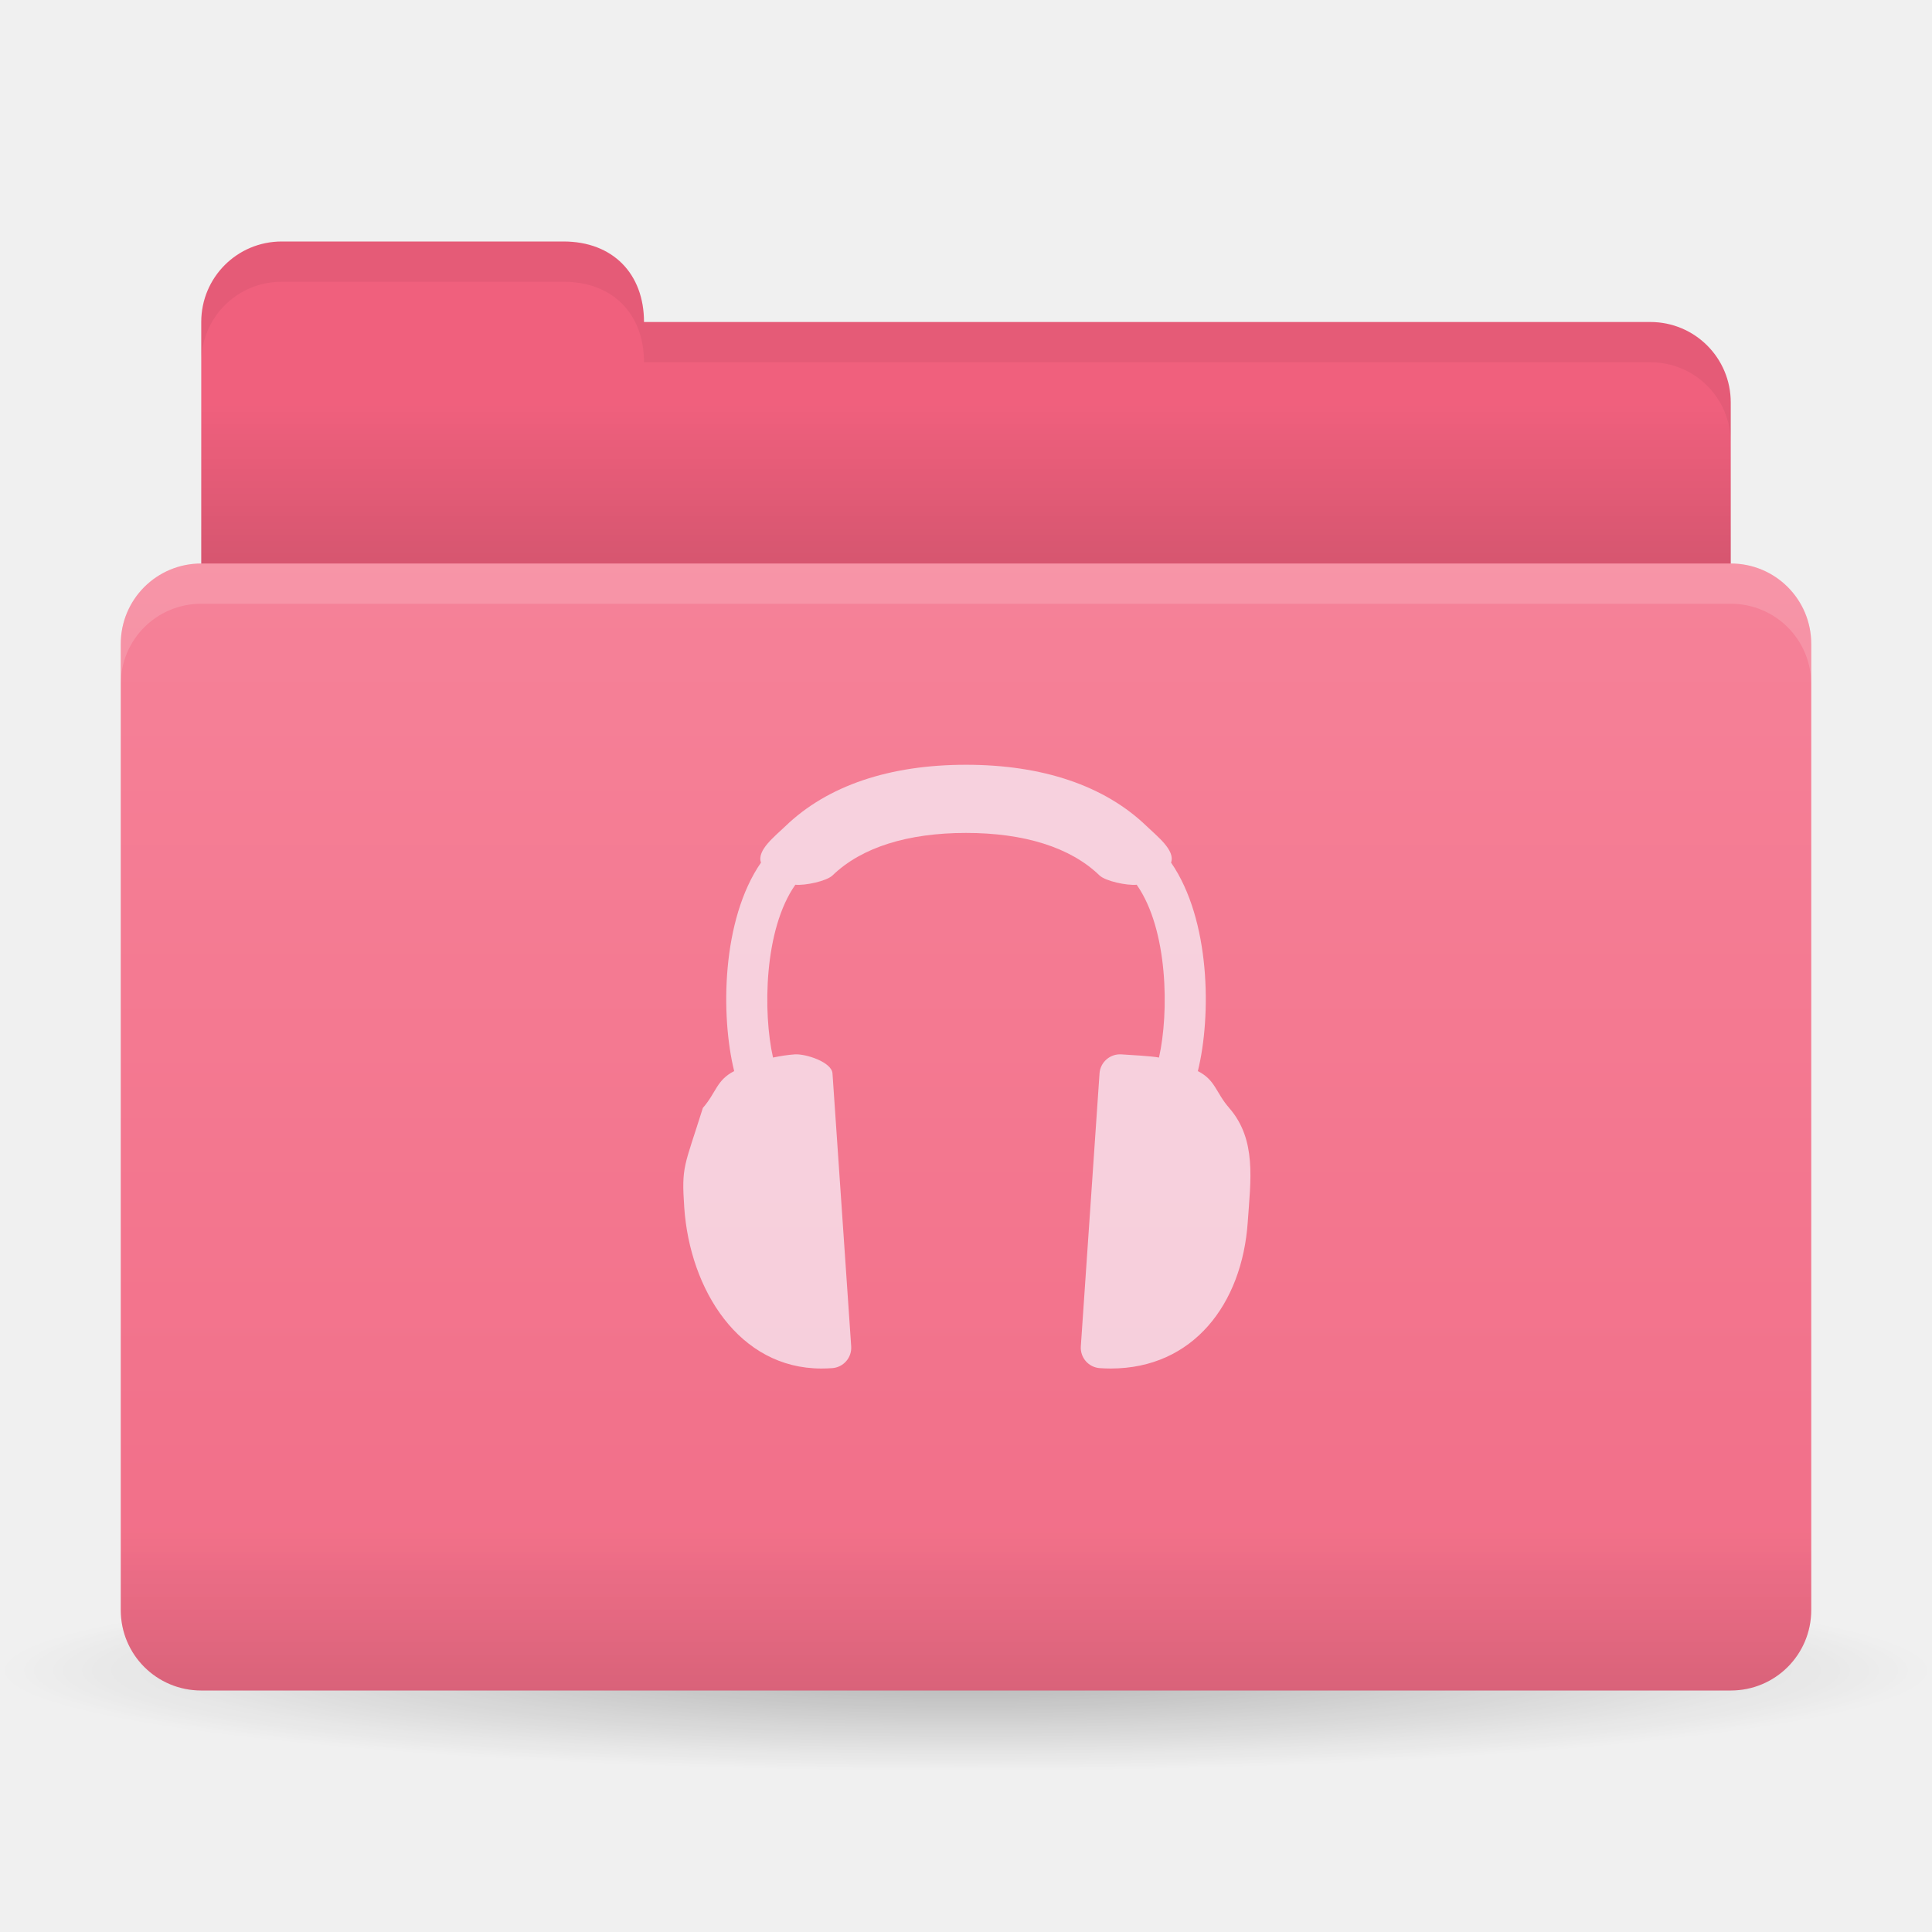
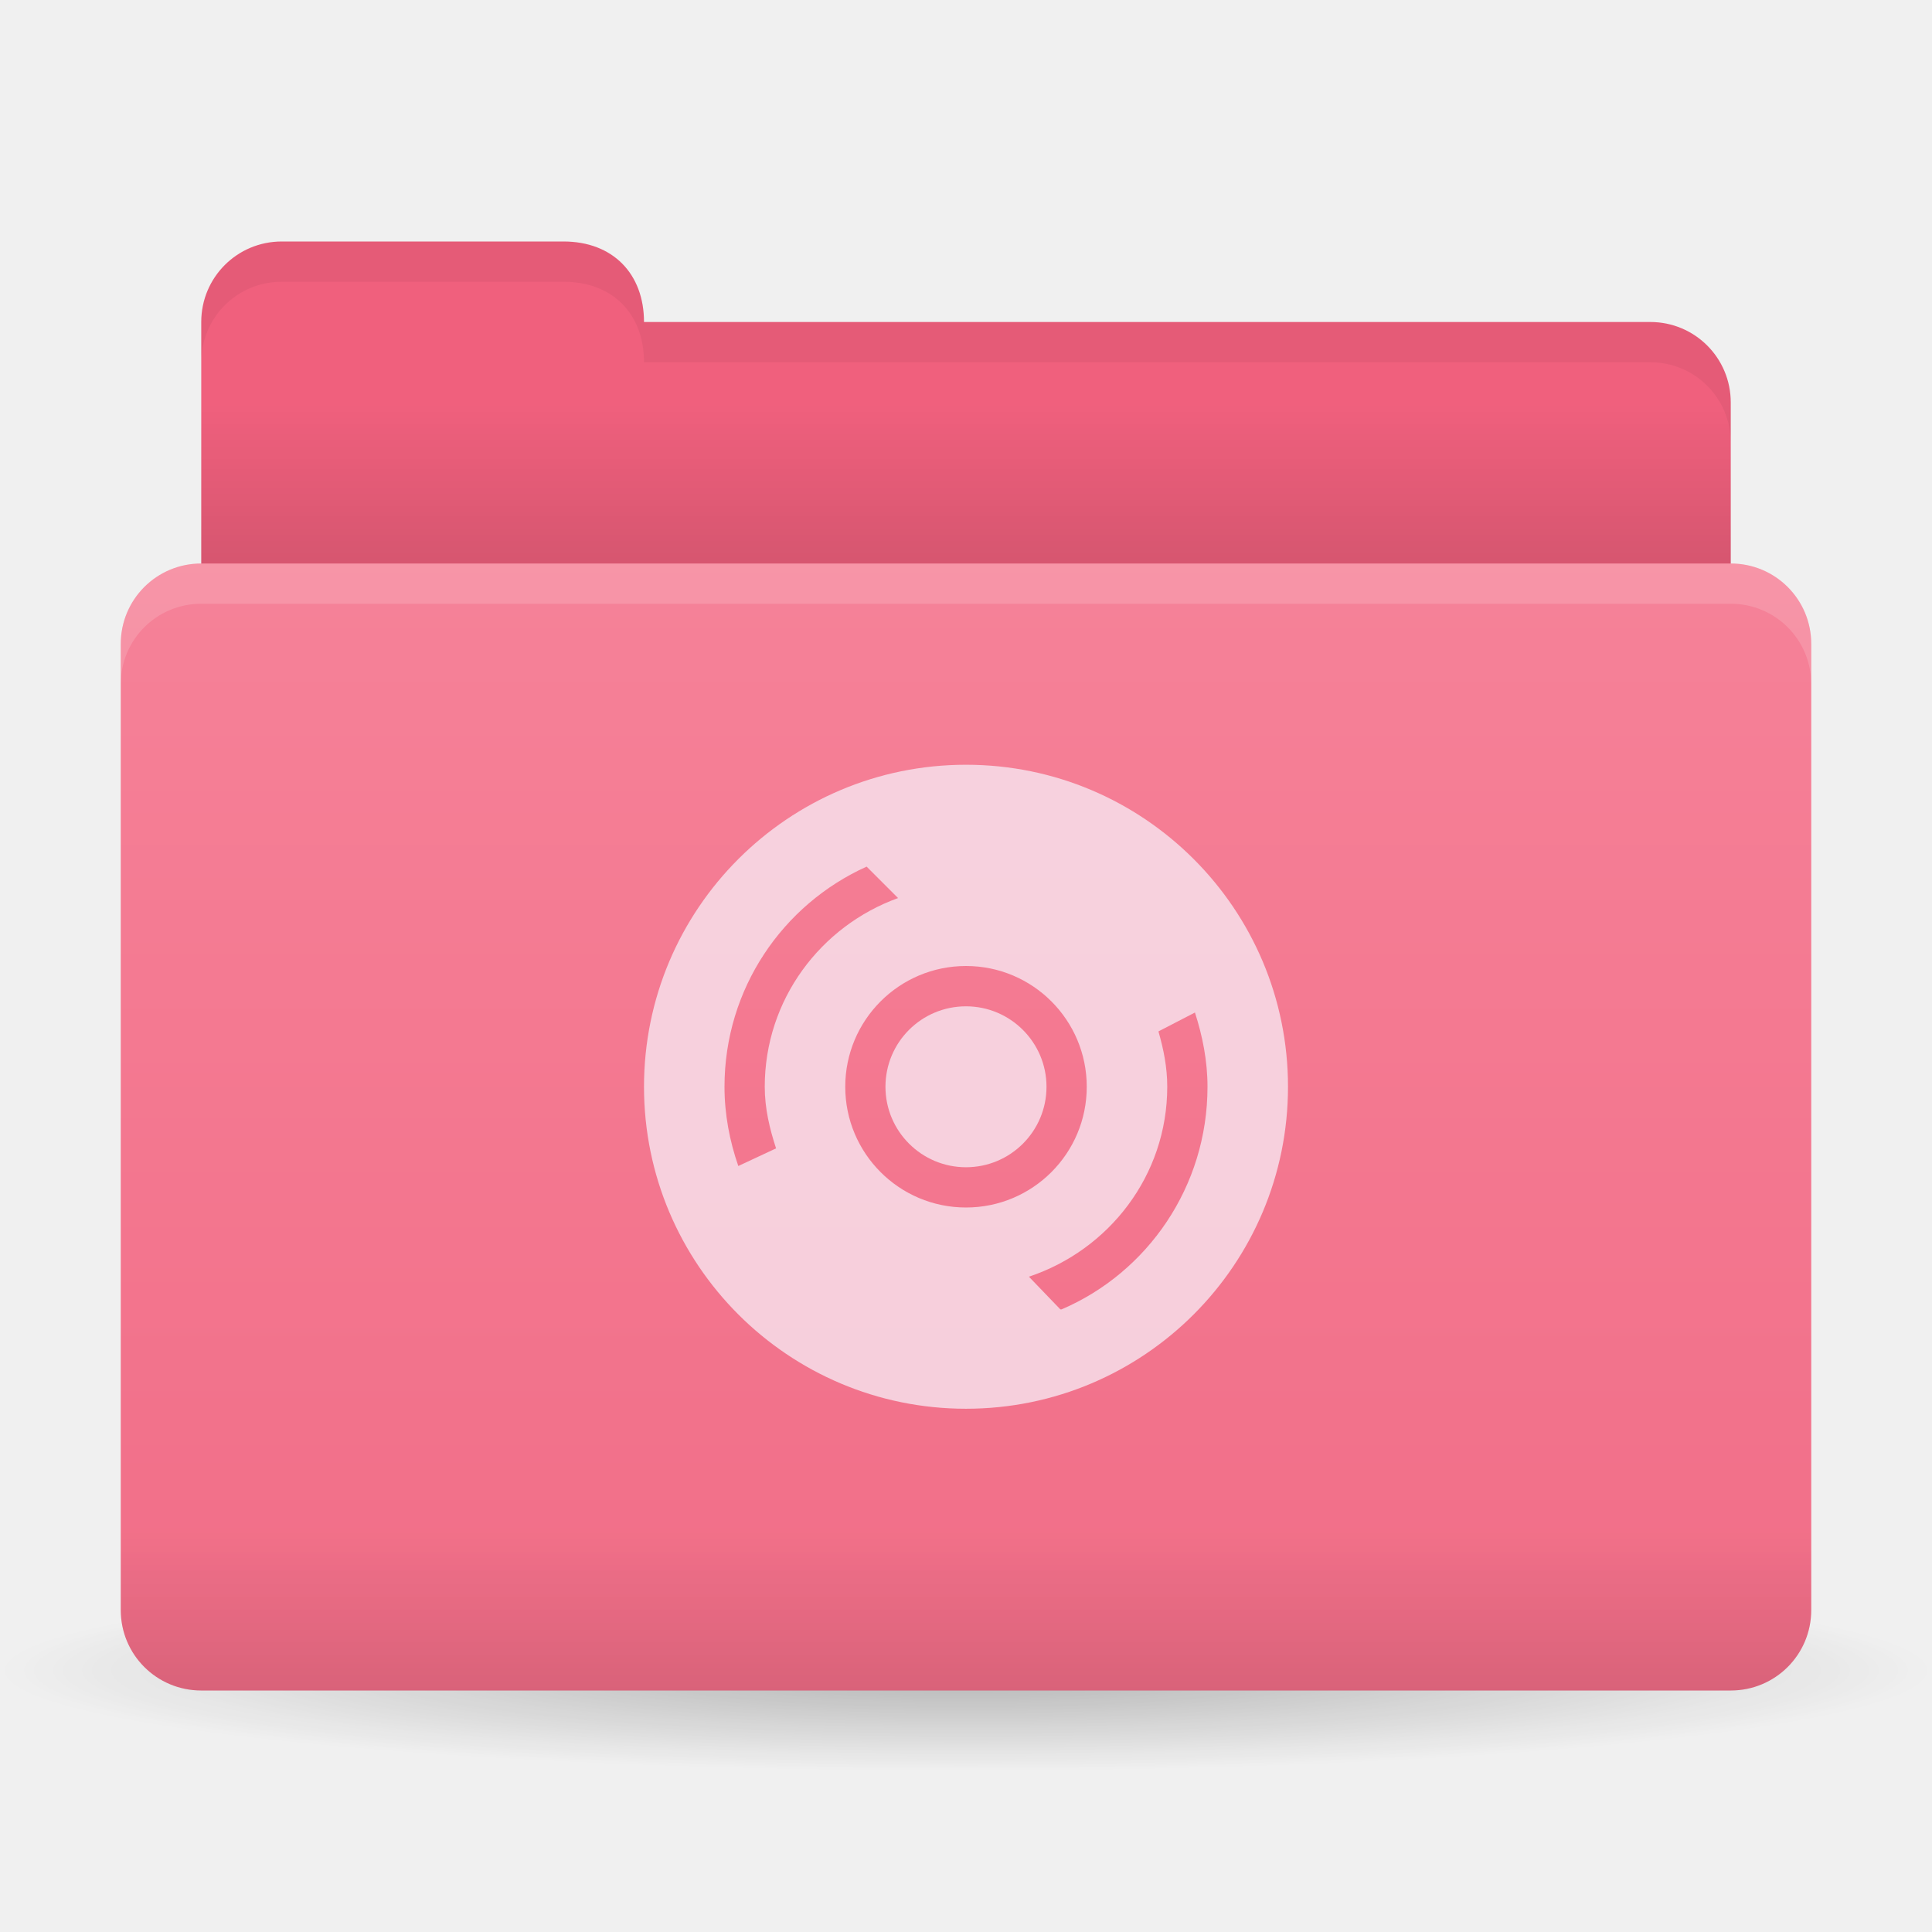
<svg xmlns="http://www.w3.org/2000/svg" xmlns:xlink="http://www.w3.org/1999/xlink" width="48" height="48" id="svg2" version="1.1">
  <defs id="defs4">
    <linearGradient id="linearGradient3874">
      <stop style="stop-color:#000000;stop-opacity:1;" offset="0" id="stop3876" />
      <stop style="stop-color:#000000;stop-opacity:0;" offset="1" id="stop3878" />
    </linearGradient>
    <linearGradient id="linearGradient3861">
      <stop style="stop-color:#000000;stop-opacity:1;" offset="0" id="stop3863" />
      <stop style="stop-color:#000000;stop-opacity:0;" offset="1" id="stop3865" />
    </linearGradient>
    <linearGradient id="linearGradient3844">
      <stop style="stop-color:#000000;stop-opacity:0.392;" offset="0" id="stop3846" />
      <stop style="stop-color:#000000;stop-opacity:0;" offset="1" id="stop3848" />
    </linearGradient>
    <linearGradient id="linearGradient3810">
      <stop style="stop-color:#f16d87;stop-opacity:1;" offset="0" id="stop3812" />
      <stop style="stop-color:#f88ca1;stop-opacity:1;" offset="1" id="stop3814" />
    </linearGradient>
    <linearGradient id="linearGradient3793">
      <stop style="stop-color:#000000;stop-opacity:1;" offset="0" id="stop3795" />
      <stop style="stop-color:#000000;stop-opacity:0;" offset="1" id="stop3797" />
    </linearGradient>
    <linearGradient xlink:href="#linearGradient3793" id="linearGradient3799" x1="24" y1="23" x2="24" y2="10" gradientUnits="userSpaceOnUse" gradientTransform="translate(0,1004.362)" />
    <linearGradient xlink:href="#linearGradient3810" id="linearGradient3816" x1="24" y1="1046.362" x2="24" y2="1014.362" gradientUnits="userSpaceOnUse" />
    <radialGradient xlink:href="#linearGradient3844" id="radialGradient3850" cx="24.076" cy="41.383" fx="24.076" fy="41.383" r="21.076" gradientTransform="matrix(1,0,0,0.1130763,0,36.7037)" gradientUnits="userSpaceOnUse" />
    <linearGradient xlink:href="#linearGradient3810" id="linearGradient3856" gradientUnits="userSpaceOnUse" x1="24" y1="1046.362" x2="24" y2="1014.362" gradientTransform="translate(0,-3)" />
    <linearGradient xlink:href="#linearGradient3810" id="linearGradient3858" gradientUnits="userSpaceOnUse" x1="24" y1="1046.362" x2="24" y2="1014.362" gradientTransform="translate(0,-1004.362)" />
    <linearGradient xlink:href="#linearGradient3861" id="linearGradient3867" x1="1.995" y1="28.562" x2="46.005" y2="28.562" gradientUnits="userSpaceOnUse" />
    <linearGradient xlink:href="#linearGradient3874" id="linearGradient3880" x1="24" y1="42" x2="24" y2="38" gradientUnits="userSpaceOnUse" gradientTransform="translate(-44,1004.362)" />
    <linearGradient xlink:href="#linearGradient3810" id="linearGradient3896" gradientUnits="userSpaceOnUse" x1="24" y1="1046.362" x2="24" y2="1004.362" />
    <linearGradient xlink:href="#linearGradient3793" id="linearGradient3835" x1="24" y1="42" x2="24" y2="38" gradientUnits="userSpaceOnUse" />
    <linearGradient xlink:href="#linearGradient3810" id="linearGradient3841" gradientUnits="userSpaceOnUse" x1="24" y1="1046.362" x2="24" y2="1004.362" gradientTransform="translate(0,1)" />
    <linearGradient xlink:href="#linearGradient3810" id="linearGradient3843" gradientUnits="userSpaceOnUse" x1="24" y1="1046.362" x2="24" y2="1004.362" gradientTransform="translate(0,-1004.362)" />
    <linearGradient xlink:href="#linearGradient3810" id="linearGradient3848" gradientUnits="userSpaceOnUse" x1="24" y1="1046.362" x2="24" y2="1004.362" />
    <linearGradient xlink:href="#linearGradient3810" id="linearGradient3850" gradientUnits="userSpaceOnUse" gradientTransform="translate(-26,0)" x1="24" y1="1046.362" x2="24" y2="1004.362" />
    <linearGradient xlink:href="#linearGradient3810" id="linearGradient3857" gradientUnits="userSpaceOnUse" x1="24" y1="1046.362" x2="24" y2="1004.362" gradientTransform="translate(0,1)" />
    <linearGradient xlink:href="#linearGradient3810" id="linearGradient3859" gradientUnits="userSpaceOnUse" x1="24" y1="1046.362" x2="24" y2="1004.362" gradientTransform="translate(0,-1004.362)" />
  </defs>
  <g id="layer3">
    <path style="opacity:0.65;fill:url(#radialGradient3850);fill-opacity:1;stroke:none" id="path3842" d="m 45.151,41.383 a 21.076,2.383 0 1 1 -42.151,0 21.076,2.383 0 1 1 42.151,0 z" transform="matrix(1.138754,0,0,1.049028,-3.416261,-1.912073)" />
  </g>
  <g id="layer1" transform="translate(0,-1004.362)">
    <path style="fill:#f0607d;fill-opacity:1;stroke:none" d="m 7,1010.362 7,0 c 1.228,0 2,0.804 2,2 l 25,0 c 1.108,0 2,0.892 2,2 l 0,7 c 0,1.108 -0.892,2 -2,2 l -34,0 c -1.108,0 -2,-0.892 -2,-2 l 0,-9 c 0,-1.108 0.892,-2 2,-2 z" id="rect3789" />
    <rect style="opacity:0.35;fill:url(#linearGradient3799);fill-opacity:1;stroke:none" id="rect3791" width="38" height="13" x="5" y="1014.362" />
    <path style="fill:url(#linearGradient3848);fill-opacity:1;stroke:none" d="m 5,1018.362 38,0 c 1.108,0 2,0.892 2,2 l 0,24 c 0,1.108 -0.892,2 -2,2 l -38,0 c -1.108,0 -2,-0.892 -2,-2 l 0,-24 c 0,-1.108 0.892,-2 2,-2 z" id="rect2987" />
    <path style="opacity:0.1;fill:url(#linearGradient3835);fill-opacity:1;stroke:none;stroke-width:1;stroke-miterlimit:4;stroke-opacity:1;stroke-dasharray:none" d="M 3 38 L 3 40 C 3 41.108 3.892 42 5 42 L 43 42 C 44.108 42 45 41.108 45 40 L 45 38 L 3 38 z " transform="translate(0,1004.362)" id="rect3056" />
-     <g style="opacity:0.8;fill:#f7e6f0;fill-opacity:1" transform="matrix(0.1658267,0,0,0.1657609,16.09203,1022.808)" id="g3000">
-       <path style="fill:#f7e6f0;fill-opacity:1" d="m 87.117,54.778 c -2.018,-2.314 -2.035,-4.167 -4.691,-5.52 2.048,-8.299 1.894,-22.689 -4.016,-31.252 0.671,-1.838 -2.125,-3.976 -3.622,-5.425 -6.332,-6.128 -15.669,-9.236 -27.096,-9.236 l 0,0 c -11.427,0 -20.764,3.108 -27.096,9.237 -1.497,1.449 -4.294,3.587 -3.623,5.425 -5.909,8.563 -6.065,22.953 -4.018,31.252 -2.656,1.352 -2.673,3.205 -4.69,5.52 -2.789,8.894 -3.22,8.646 -2.789,14.927 0.842,12.312 8.208,24.131 20.536,24.131 0.541,0 1.083,-0.02 1.63,-0.056 0.81,-0.056 1.563,-0.431 2.099,-1.046 0.533,-0.61 0.802,-1.412 0.746,-2.223 l -2.802,-40.911 c -0.116,-1.689 -3.974,-2.953 -5.651,-2.849 -1.108,0.076 -2.191,0.254 -3.259,0.477 -1.517,-6.714 -1.378,-19.182 3.345,-25.903 1.449,0.146 4.679,-0.532 5.579,-1.403 4.362,-4.221 11.309,-6.361 19.992,-6.361 l 0,0 c 8.683,0 15.63,2.14 19.992,6.361 0.899,0.87 4.13,1.549 5.577,1.404 4.724,6.72 4.859,19.189 3.343,25.902 -1.067,-0.223 -4.534,-0.401 -5.642,-0.477 -1.676,-0.106 -3.151,1.159 -3.267,2.849 l -2.802,40.911 c -0.056,0.811 0.213,1.612 0.746,2.223 0.535,0.615 1.291,0.99 2.102,1.046 0.547,0.036 1.09,0.056 1.63,0.056 12.329,0 19.689,-9.646 20.531,-21.959 0.434,-6.281 1.353,-12.354 -2.784,-17.1 z" id="path2984" />
-       <g style="fill:#f7e6f0;fill-opacity:1" id="g2986" />
-       <g style="fill:#f7e6f0;fill-opacity:1" id="g2990" />
+     <g id="g3811" transform="translate(16,1023.362)" style="opacity:0.8;fill:#f7e6f0;fill-opacity:1">
+       <path id="path3005" d="M 8,0 C 3.582,0 0,3.582 0,8 c 0,4.418 3.582,8 8,8 4.418,0 8,-3.582 8,-8 C 16,3.582 12.418,0 8,0 z M 5.531,2.531 6.312,3.312 C 4.388,4.008 3,5.836 3,8 3,8.542 3.122,9.043 3.281,9.531 l -0.938,0.438 C 2.129,9.351 2,8.69 2,8 2,5.564 3.446,3.471 5.531,2.531 z M 8,5 c 1.657,0 3,1.343 3,3 0,1.657 -1.343,3 -3,3 C 6.343,11 5,9.657 5,8 5,6.343 6.343,5 8,5 z m 5.688,1.156 C 13.876,6.739 14,7.355 14,8 c 0,2.475 -1.485,4.614 -3.625,5.531 l -0.031,0 -0.781,-0.812 C 11.549,12.057 13,10.209 13,8 13,7.517 12.909,7.067 12.781,6.625 L 13.688,6.156 z" style="fill:#f7e6f0;fill-opacity:1;stroke:none" />
+       <path transform="matrix(2.584642,0,0,2.723644,64.27749,10)" d="M -21,-0.734 C -21,-0.329 -21.346,0 -21.774,0 c -0.427,0 -0.774,-0.329 -0.774,-0.734 0,-0.406 0.346,-0.734 0.774,-0.734 0.427,0 0.774,0.329 0.774,0.734 z" id="path3778" style="fill:#f7e6f0;fill-opacity:1;stroke:none" />
    </g>
  </g>
  <g id="layer2">
    <path style="opacity:0.15;fill:#ffffff;fill-opacity:1;stroke:none" d="m 5,14 c -1.108,0 -2,0.892 -2,2 l 0,1 c 0,-1.108 0.892,-2 2,-2 l 38,0 c 1.108,0 2,0.892 2,2 l 0,-1 c 0,-1.108 -0.892,-2 -2,-2 L 5,14 z" id="path3852" />
    <path style="opacity:0.05;fill:#000000;fill-opacity:1;stroke:none" d="M 7,6 C 5.892,6 5,6.892 5,8 L 5,9 C 5,7.892 5.892,7 7,7 l 7,0 c 1.228,0 2,0.804 2,2 l 25,0 c 1.108,0 2,0.892 2,2 l 0,-1 C 43,8.892 42.108,8 41,8 L 16,8 C 16,6.804 15.228,6 14,6 L 7,6 z" id="path3880" />
  </g>
</svg>
